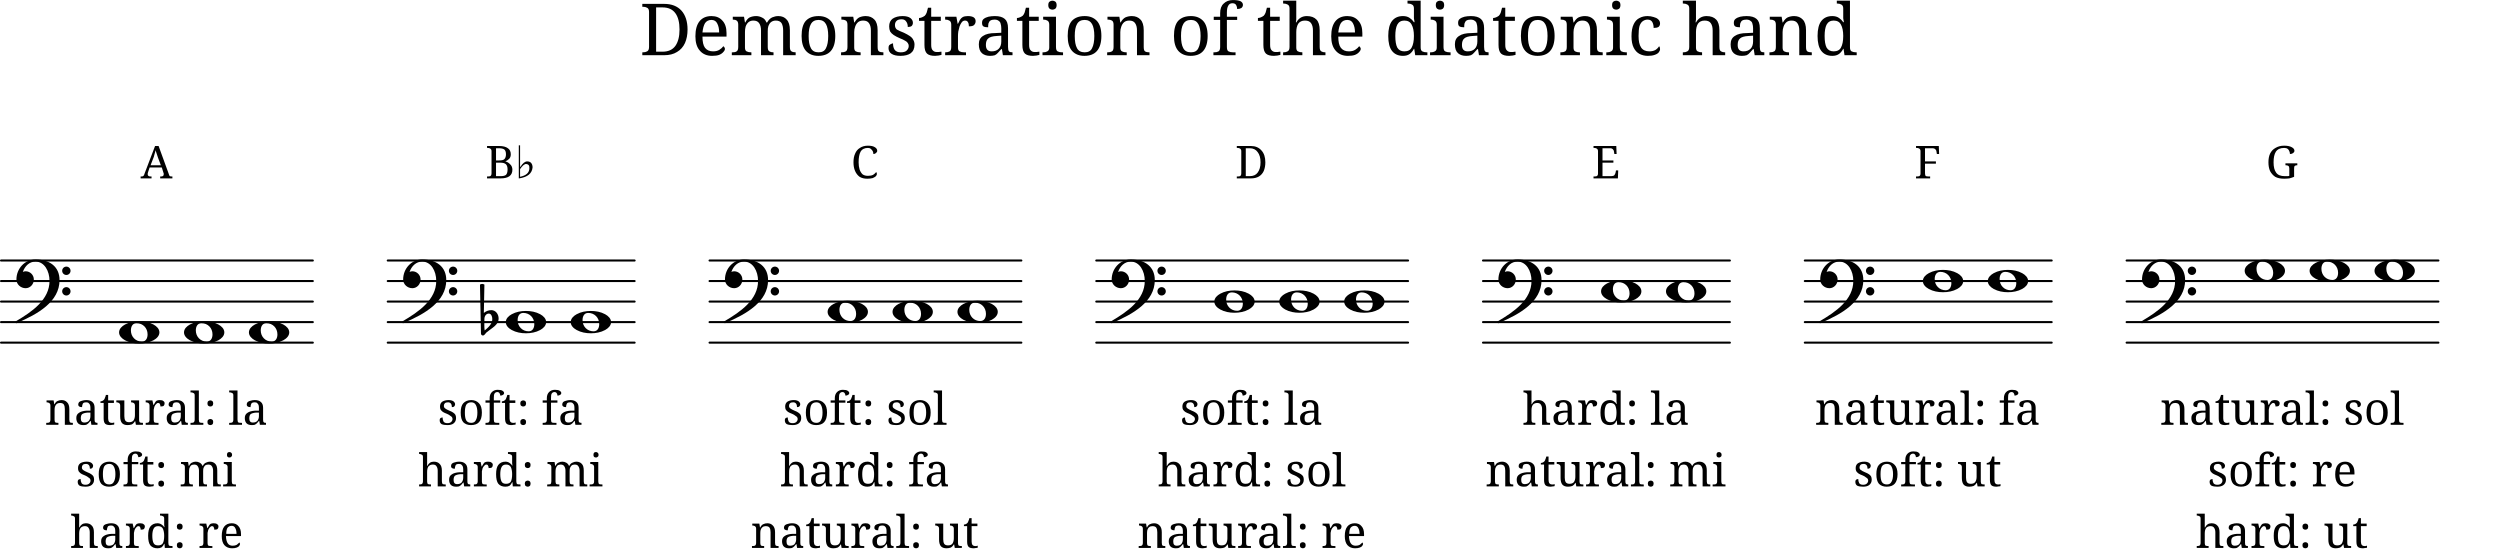
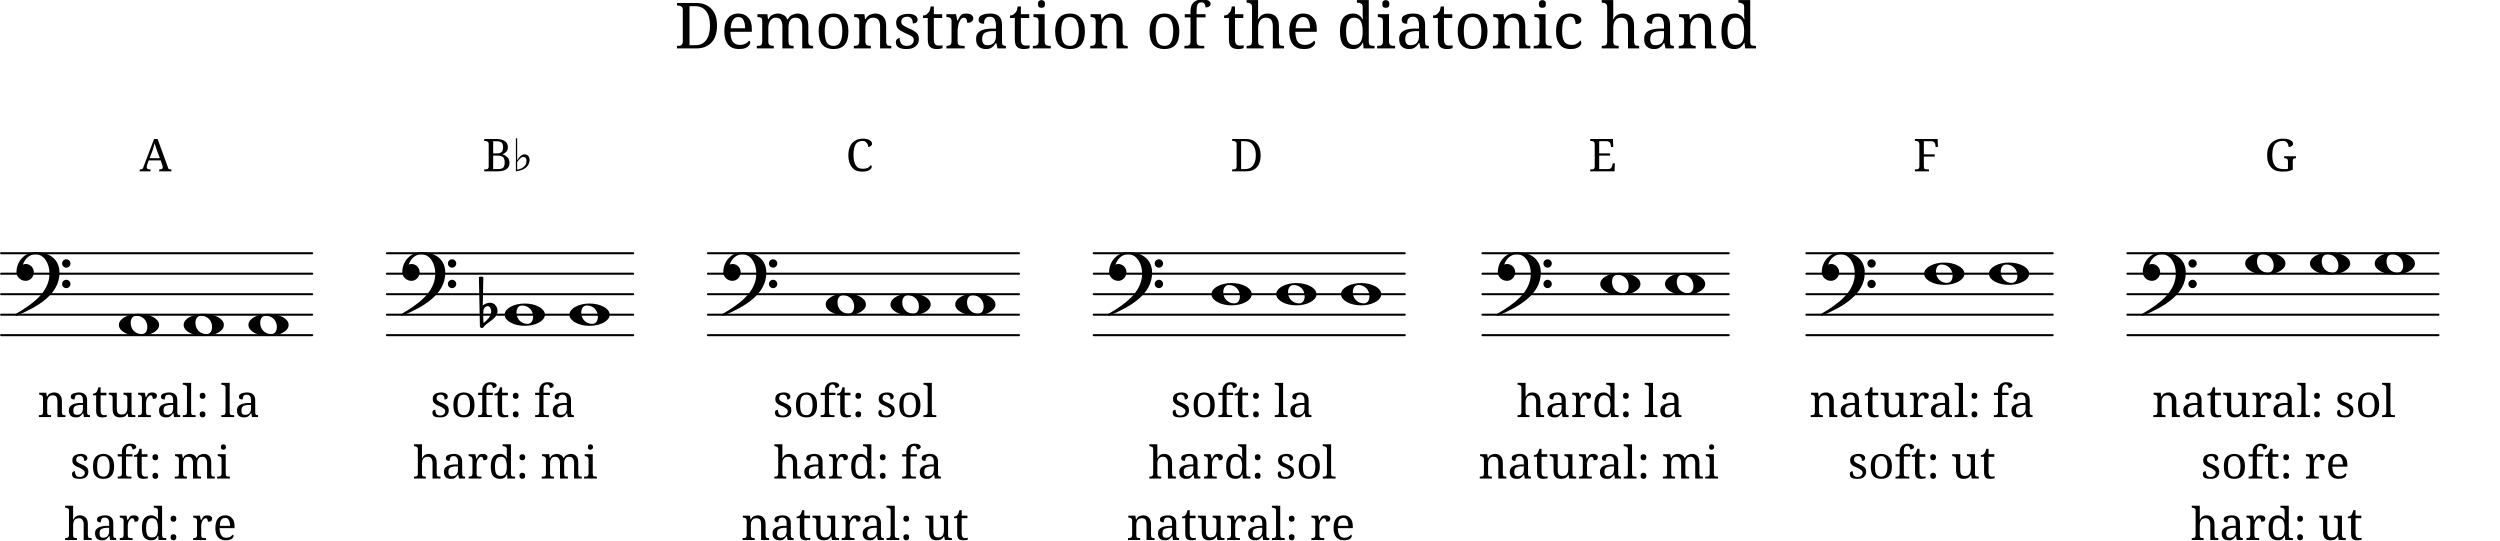
- <svg xmlns="http://www.w3.org/2000/svg" xmlns:xlink="http://www.w3.org/1999/xlink" version="1.2" width="213.98mm" height="46.94mm" viewBox="0 -2.689 121.766 26.711">
+ <svg xmlns="http://www.w3.org/2000/svg" xmlns:xlink="http://www.w3.org/1999/xlink" version="1.2" width="214.48mm" height="46.38mm" viewBox="0 -2.364 122.052 26.395">
  <style type="text/css">

tspan { white-space: pre; }

</style>
-   <g transform="translate(31.1442, -0)">
-     <text font-family="serif" font-size="3.493" text-anchor="start" fill="currentColor">
+   <g transform="translate(32.926, -0)">
+     <text font-family="serif" font-size="3.111" text-anchor="start" fill="currentColor">
      <tspan>Demonstration of the diatonic hand</tspan>
    </text>
  </g>
-   <g transform="translate(6.8498, 6)">
+   <g transform="translate(6.8156, 6)">
    <text font-family="serif" font-size="2.2" text-anchor="start" fill="currentColor">
      <tspan>A</tspan>
    </text>
  </g>
  <g transform="translate(0, 14)">
    <line stroke-linejoin="round" stroke-linecap="round" stroke-width="0.1" stroke="currentColor" x1="0.05" y1="0" x2="15.236" y2="0" />
  </g>
  <g transform="translate(0, 13)">
    <line stroke-linejoin="round" stroke-linecap="round" stroke-width="0.1" stroke="currentColor" x1="0.05" y1="0" x2="15.236" y2="0" />
  </g>
  <g transform="translate(0, 12)">
    <line stroke-linejoin="round" stroke-linecap="round" stroke-width="0.1" stroke="currentColor" x1="0.05" y1="0" x2="15.236" y2="0" />
  </g>
  <g transform="translate(0, 11)">
    <line stroke-linejoin="round" stroke-linecap="round" stroke-width="0.1" stroke="currentColor" x1="0.05" y1="0" x2="15.236" y2="0" />
  </g>
  <g transform="translate(0, 10)">
    <line stroke-linejoin="round" stroke-linecap="round" stroke-width="0.1" stroke="currentColor" x1="0.05" y1="0" x2="15.236" y2="0" />
  </g>
  <a style="color:inherit;" xlink:href="textedit:///home/johannes/common-lisp/setzkasten/lilypond-export/b1-c5-m1-e.ly:41:16:17">
    <g transform="translate(12.124, 13.5)">
      <path transform="scale(0.004, -0.004)" d="M213 112c-50 0 -69 -43 -69 -88c0 -77 57 -136 134 -136c50 0 69 43 69 88c0 77 -57 136 -134 136zM491 0c0 -43 -34 -75 -72 -96c-53 -29 -114 -40 -174 -40s-120 11 -173 40c-38 21 -72 53 -72 96s34 75 72 96c53 29 113 40 173 40s121 -11 174 -40 c38 -21 72 -53 72 -96z" fill="currentColor" />
    </g>
  </a>
  <a style="color:inherit;" xlink:href="textedit:///home/johannes/common-lisp/setzkasten/lilypond-export/b1-c5-m1-e.ly:40:16:17">
    <g transform="translate(8.962, 13.5)">
      <path transform="scale(0.004, -0.004)" d="M213 112c-50 0 -69 -43 -69 -88c0 -77 57 -136 134 -136c50 0 69 43 69 88c0 77 -57 136 -134 136zM491 0c0 -43 -34 -75 -72 -96c-53 -29 -114 -40 -174 -40s-120 11 -173 40c-38 21 -72 53 -72 96s34 75 72 96c53 29 113 40 173 40s121 -11 174 -40 c38 -21 72 -53 72 -96z" fill="currentColor" />
    </g>
  </a>
  <g transform="translate(0.8, 11)">
    <path transform="scale(0.004, -0.004)" d="M557 -125c0 28 23 51 51 51s51 -23 51 -51s-23 -51 -51 -51s-51 23 -51 51zM557 125c0 28 23 51 51 51s51 -23 51 -51s-23 -51 -51 -51s-51 23 -51 51zM232 263c172 0 293 -88 293 -251c0 -263 -263 -414 -516 -521c-3 -3 -6 -4 -9 -4c-7 0 -13 6 -13 13c0 3 1 6 4 9 c202 118 412 265 412 493c0 120 -63 235 -171 235c-74 0 -129 -54 -154 -126c11 5 22 8 34 8c55 0 100 -45 100 -100c0 -58 -44 -106 -100 -106c-60 0 -112 47 -112 106c0 133 102 244 232 244z" fill="currentColor" />
  </g>
  <a style="color:inherit;" xlink:href="textedit:///home/johannes/common-lisp/setzkasten/lilypond-export/b1-c5-m1-e.ly:39:29:30">
    <g transform="translate(5.8, 13.5)">
      <path transform="scale(0.004, -0.004)" d="M213 112c-50 0 -69 -43 -69 -88c0 -77 57 -136 134 -136c50 0 69 43 69 88c0 77 -57 136 -134 136zM491 0c0 -43 -34 -75 -72 -96c-53 -29 -114 -40 -174 -40s-120 11 -173 40c-38 21 -72 53 -72 96s34 75 72 96c53 29 113 40 173 40s121 -11 174 -40 c38 -21 72 -53 72 -96z" fill="currentColor" />
    </g>
  </a>
-   <g transform="translate(2.1892, 18)">
+   <g transform="translate(1.8307, 18)">
    <text font-family="serif" font-size="2.2" text-anchor="start" fill="currentColor">
      <tspan>natural: la</tspan>
    </text>
  </g>
-   <g transform="translate(3.6915, 21)">
+   <g transform="translate(3.4184, 21)">
    <text font-family="serif" font-size="2.2" text-anchor="start" fill="currentColor">
      <tspan>soft: mi</tspan>
    </text>
  </g>
-   <g transform="translate(3.4184, 24)">
+   <g transform="translate(3.1282, 24)">
    <text font-family="serif" font-size="2.2" text-anchor="start" fill="currentColor">
      <tspan>hard: re</tspan>
    </text>
  </g>
-   <g transform="translate(23.6438, 6)">
+   <g transform="translate(23.5585, 6)">
    <text font-family="serif" font-size="2.2" text-anchor="start" fill="currentColor">
      <tspan>B♭</tspan>
    </text>
  </g>
  <g transform="translate(18.836, 14)">
    <line stroke-linejoin="round" stroke-linecap="round" stroke-width="0.1" stroke="currentColor" x1="0.05" y1="0" x2="12.074" y2="0" />
  </g>
  <g transform="translate(18.836, 13)">
    <line stroke-linejoin="round" stroke-linecap="round" stroke-width="0.1" stroke="currentColor" x1="0.05" y1="0" x2="12.074" y2="0" />
  </g>
  <g transform="translate(18.836, 12)">
    <line stroke-linejoin="round" stroke-linecap="round" stroke-width="0.1" stroke="currentColor" x1="0.05" y1="0" x2="12.074" y2="0" />
  </g>
  <g transform="translate(18.836, 11)">
    <line stroke-linejoin="round" stroke-linecap="round" stroke-width="0.1" stroke="currentColor" x1="0.05" y1="0" x2="12.074" y2="0" />
  </g>
  <g transform="translate(18.836, 10)">
    <line stroke-linejoin="round" stroke-linecap="round" stroke-width="0.1" stroke="currentColor" x1="0.05" y1="0" x2="12.074" y2="0" />
  </g>
  <a style="color:inherit;" xlink:href="textedit:///home/johannes/common-lisp/setzkasten/lilypond-export/b1-c5-m1-e.ly:82:16:17">
    <g transform="translate(27.798, 13)">
      <path transform="scale(0.004, -0.004)" d="M213 112c-50 0 -69 -43 -69 -88c0 -77 57 -136 134 -136c50 0 69 43 69 88c0 77 -57 136 -134 136zM491 0c0 -43 -34 -75 -72 -96c-53 -29 -114 -40 -174 -40s-120 11 -173 40c-38 21 -72 53 -72 96s34 75 72 96c53 29 113 40 173 40s121 -11 174 -40 c38 -21 72 -53 72 -96z" fill="currentColor" />
    </g>
  </a>
  <g transform="translate(23.486, 13)">
    <path transform="scale(0.004, -0.004)" d="M27 41l-1 -66v-11c0 -22 1 -44 4 -66c45 38 93 80 93 139c0 33 -14 67 -43 67c-31 0 -52 -30 -53 -63zM-15 -138l-12 595c8 5 18 8 27 8s19 -3 27 -8l-7 -345c25 21 58 34 91 34c52 0 89 -48 89 -102c0 -80 -86 -117 -147 -169c-15 -13 -24 -38 -45 -38 c-13 0 -23 11 -23 25z" fill="currentColor" />
  </g>
  <g transform="translate(19.636, 11)">
    <path transform="scale(0.004, -0.004)" d="M557 -125c0 28 23 51 51 51s51 -23 51 -51s-23 -51 -51 -51s-51 23 -51 51zM557 125c0 28 23 51 51 51s51 -23 51 -51s-23 -51 -51 -51s-51 23 -51 51zM232 263c172 0 293 -88 293 -251c0 -263 -263 -414 -516 -521c-3 -3 -6 -4 -9 -4c-7 0 -13 6 -13 13c0 3 1 6 4 9 c202 118 412 265 412 493c0 120 -63 235 -171 235c-74 0 -129 -54 -154 -126c11 5 22 8 34 8c55 0 100 -45 100 -100c0 -58 -44 -106 -100 -106c-60 0 -112 47 -112 106c0 133 102 244 232 244z" fill="currentColor" />
  </g>
  <a style="color:inherit;" xlink:href="textedit:///home/johannes/common-lisp/setzkasten/lilypond-export/b1-c5-m1-e.ly:81:29:30">
    <g transform="translate(24.636, 13)">
      <path transform="scale(0.004, -0.004)" d="M213 112c-50 0 -69 -43 -69 -88c0 -77 57 -136 134 -136c50 0 69 43 69 88c0 77 -57 136 -134 136zM491 0c0 -43 -34 -75 -72 -96c-53 -29 -114 -40 -174 -40s-120 11 -173 40c-38 21 -72 53 -72 96s34 75 72 96c53 29 113 40 173 40s121 -11 174 -40 c38 -21 72 -53 72 -96z" fill="currentColor" />
    </g>
  </a>
-   <g transform="translate(21.3221, 18)">
+   <g transform="translate(21.0148, 18)">
    <text font-family="serif" font-size="2.2" text-anchor="start" fill="currentColor">
      <tspan>soft: fa</tspan>
    </text>
  </g>
-   <g transform="translate(20.3661, 21)">
+   <g transform="translate(20.1612, 21)">
    <text font-family="serif" font-size="2.2" text-anchor="start" fill="currentColor">
      <tspan>hard: mi</tspan>
    </text>
  </g>
-   <g transform="translate(41.4451, 6)">
+   <g transform="translate(41.2915, 6)">
    <text font-family="serif" font-size="2.2" text-anchor="start" fill="currentColor">
      <tspan>C</tspan>
    </text>
  </g>
  <g transform="translate(34.51, 14)">
    <line stroke-linejoin="round" stroke-linecap="round" stroke-width="0.1" stroke="currentColor" x1="0.05" y1="0" x2="15.236" y2="0" />
  </g>
  <g transform="translate(34.51, 13)">
    <line stroke-linejoin="round" stroke-linecap="round" stroke-width="0.1" stroke="currentColor" x1="0.05" y1="0" x2="15.236" y2="0" />
  </g>
  <g transform="translate(34.51, 12)">
    <line stroke-linejoin="round" stroke-linecap="round" stroke-width="0.1" stroke="currentColor" x1="0.05" y1="0" x2="15.236" y2="0" />
  </g>
  <g transform="translate(34.51, 11)">
    <line stroke-linejoin="round" stroke-linecap="round" stroke-width="0.1" stroke="currentColor" x1="0.05" y1="0" x2="15.236" y2="0" />
  </g>
  <g transform="translate(34.51, 10)">
    <line stroke-linejoin="round" stroke-linecap="round" stroke-width="0.1" stroke="currentColor" x1="0.05" y1="0" x2="15.236" y2="0" />
  </g>
  <a style="color:inherit;" xlink:href="textedit:///home/johannes/common-lisp/setzkasten/lilypond-export/b1-c5-m1-e.ly:121:16:17">
    <g transform="translate(46.634, 12.5)">
      <path transform="scale(0.004, -0.004)" d="M213 112c-50 0 -69 -43 -69 -88c0 -77 57 -136 134 -136c50 0 69 43 69 88c0 77 -57 136 -134 136zM491 0c0 -43 -34 -75 -72 -96c-53 -29 -114 -40 -174 -40s-120 11 -173 40c-38 21 -72 53 -72 96s34 75 72 96c53 29 113 40 173 40s121 -11 174 -40 c38 -21 72 -53 72 -96z" fill="currentColor" />
    </g>
  </a>
  <a style="color:inherit;" xlink:href="textedit:///home/johannes/common-lisp/setzkasten/lilypond-export/b1-c5-m1-e.ly:120:16:17">
    <g transform="translate(43.472, 12.5)">
      <path transform="scale(0.004, -0.004)" d="M213 112c-50 0 -69 -43 -69 -88c0 -77 57 -136 134 -136c50 0 69 43 69 88c0 77 -57 136 -134 136zM491 0c0 -43 -34 -75 -72 -96c-53 -29 -114 -40 -174 -40s-120 11 -173 40c-38 21 -72 53 -72 96s34 75 72 96c53 29 113 40 173 40s121 -11 174 -40 c38 -21 72 -53 72 -96z" fill="currentColor" />
    </g>
  </a>
  <g transform="translate(35.31, 11)">
    <path transform="scale(0.004, -0.004)" d="M557 -125c0 28 23 51 51 51s51 -23 51 -51s-23 -51 -51 -51s-51 23 -51 51zM557 125c0 28 23 51 51 51s51 -23 51 -51s-23 -51 -51 -51s-51 23 -51 51zM232 263c172 0 293 -88 293 -251c0 -263 -263 -414 -516 -521c-3 -3 -6 -4 -9 -4c-7 0 -13 6 -13 13c0 3 1 6 4 9 c202 118 412 265 412 493c0 120 -63 235 -171 235c-74 0 -129 -54 -154 -126c11 5 22 8 34 8c55 0 100 -45 100 -100c0 -58 -44 -106 -100 -106c-60 0 -112 47 -112 106c0 133 102 244 232 244z" fill="currentColor" />
  </g>
  <a style="color:inherit;" xlink:href="textedit:///home/johannes/common-lisp/setzkasten/lilypond-export/b1-c5-m1-e.ly:119:29:30">
    <g transform="translate(40.31, 12.5)">
      <path transform="scale(0.004, -0.004)" d="M213 112c-50 0 -69 -43 -69 -88c0 -77 57 -136 134 -136c50 0 69 43 69 88c0 77 -57 136 -134 136zM491 0c0 -43 -34 -75 -72 -96c-53 -29 -114 -40 -174 -40s-120 11 -173 40c-38 21 -72 53 -72 96s34 75 72 96c53 29 113 40 173 40s121 -11 174 -40 c38 -21 72 -53 72 -96z" fill="currentColor" />
    </g>
  </a>
-   <g transform="translate(38.1332, 18)">
+   <g transform="translate(37.7406, 18)">
    <text font-family="serif" font-size="2.2" text-anchor="start" fill="currentColor">
      <tspan>soft: sol</tspan>
    </text>
  </g>
-   <g transform="translate(37.9967, 21)">
+   <g transform="translate(37.7577, 21)">
    <text font-family="serif" font-size="2.2" text-anchor="start" fill="currentColor">
      <tspan>hard: fa</tspan>
    </text>
  </g>
-   <g transform="translate(36.5627, 24)">
+   <g transform="translate(36.1871, 24)">
    <text font-family="serif" font-size="2.2" text-anchor="start" fill="currentColor">
      <tspan>natural: ut</tspan>
    </text>
  </g>
-   <g transform="translate(60.1617, 6)">
+   <g transform="translate(60.0763, 6)">
    <text font-family="serif" font-size="2.2" text-anchor="start" fill="currentColor">
      <tspan>D</tspan>
    </text>
  </g>
  <g transform="translate(53.346, 14)">
    <line stroke-linejoin="round" stroke-linecap="round" stroke-width="0.1" stroke="currentColor" x1="0.05" y1="0" x2="15.236" y2="0" />
  </g>
  <g transform="translate(53.346, 13)">
    <line stroke-linejoin="round" stroke-linecap="round" stroke-width="0.1" stroke="currentColor" x1="0.05" y1="0" x2="15.236" y2="0" />
  </g>
  <g transform="translate(53.346, 12)">
    <line stroke-linejoin="round" stroke-linecap="round" stroke-width="0.1" stroke="currentColor" x1="0.05" y1="0" x2="15.236" y2="0" />
  </g>
  <g transform="translate(53.346, 11)">
    <line stroke-linejoin="round" stroke-linecap="round" stroke-width="0.1" stroke="currentColor" x1="0.05" y1="0" x2="15.236" y2="0" />
  </g>
  <g transform="translate(53.346, 10)">
    <line stroke-linejoin="round" stroke-linecap="round" stroke-width="0.1" stroke="currentColor" x1="0.05" y1="0" x2="15.236" y2="0" />
  </g>
  <a style="color:inherit;" xlink:href="textedit:///home/johannes/common-lisp/setzkasten/lilypond-export/b1-c5-m1-e.ly:163:16:17">
    <g transform="translate(65.47, 12)">
      <path transform="scale(0.004, -0.004)" d="M213 112c-50 0 -69 -43 -69 -88c0 -77 57 -136 134 -136c50 0 69 43 69 88c0 77 -57 136 -134 136zM491 0c0 -43 -34 -75 -72 -96c-53 -29 -114 -40 -174 -40s-120 11 -173 40c-38 21 -72 53 -72 96s34 75 72 96c53 29 113 40 173 40s121 -11 174 -40 c38 -21 72 -53 72 -96z" fill="currentColor" />
    </g>
  </a>
  <a style="color:inherit;" xlink:href="textedit:///home/johannes/common-lisp/setzkasten/lilypond-export/b1-c5-m1-e.ly:162:16:17">
    <g transform="translate(62.308, 12)">
      <path transform="scale(0.004, -0.004)" d="M213 112c-50 0 -69 -43 -69 -88c0 -77 57 -136 134 -136c50 0 69 43 69 88c0 77 -57 136 -134 136zM491 0c0 -43 -34 -75 -72 -96c-53 -29 -114 -40 -174 -40s-120 11 -173 40c-38 21 -72 53 -72 96s34 75 72 96c53 29 113 40 173 40s121 -11 174 -40 c38 -21 72 -53 72 -96z" fill="currentColor" />
    </g>
  </a>
  <g transform="translate(54.146, 11)">
    <path transform="scale(0.004, -0.004)" d="M557 -125c0 28 23 51 51 51s51 -23 51 -51s-23 -51 -51 -51s-51 23 -51 51zM557 125c0 28 23 51 51 51s51 -23 51 -51s-23 -51 -51 -51s-51 23 -51 51zM232 263c172 0 293 -88 293 -251c0 -263 -263 -414 -516 -521c-3 -3 -6 -4 -9 -4c-7 0 -13 6 -13 13c0 3 1 6 4 9 c202 118 412 265 412 493c0 120 -63 235 -171 235c-74 0 -129 -54 -154 -126c11 5 22 8 34 8c55 0 100 -45 100 -100c0 -58 -44 -106 -100 -106c-60 0 -112 47 -112 106c0 133 102 244 232 244z" fill="currentColor" />
  </g>
  <a style="color:inherit;" xlink:href="textedit:///home/johannes/common-lisp/setzkasten/lilypond-export/b1-c5-m1-e.ly:161:29:30">
    <g transform="translate(59.146, 12)">
      <path transform="scale(0.004, -0.004)" d="M213 112c-50 0 -69 -43 -69 -88c0 -77 57 -136 134 -136c50 0 69 43 69 88c0 77 -57 136 -134 136zM491 0c0 -43 -34 -75 -72 -96c-53 -29 -114 -40 -174 -40s-120 11 -173 40c-38 21 -72 53 -72 96s34 75 72 96c53 29 113 40 173 40s121 -11 174 -40 c38 -21 72 -53 72 -96z" fill="currentColor" />
    </g>
  </a>
-   <g transform="translate(57.4814, 18)">
+   <g transform="translate(57.157, 18)">
    <text font-family="serif" font-size="2.2" text-anchor="start" fill="currentColor">
      <tspan>soft: la</tspan>
    </text>
  </g>
-   <g transform="translate(56.3888, 21)">
+   <g transform="translate(56.0645, 21)">
    <text font-family="serif" font-size="2.2" text-anchor="start" fill="currentColor">
      <tspan>hard: sol</tspan>
    </text>
  </g>
-   <g transform="translate(55.3987, 24)">
+   <g transform="translate(55.006, 24)">
    <text font-family="serif" font-size="2.2" text-anchor="start" fill="currentColor">
      <tspan>natural: re</tspan>
    </text>
  </g>
-   <g transform="translate(77.5362, 6)">
+   <g transform="translate(77.5596, 6)">
    <text font-family="serif" font-size="2.2" text-anchor="start" fill="currentColor">
      <tspan>E</tspan>
    </text>
  </g>
-   <g transform="translate(72.182, 14)">
-     <line stroke-linejoin="round" stroke-linecap="round" stroke-width="0.1" stroke="currentColor" x1="0.05" y1="0" x2="12.074" y2="0" />
-   </g>
-   <g transform="translate(72.182, 13)">
-     <line stroke-linejoin="round" stroke-linecap="round" stroke-width="0.1" stroke="currentColor" x1="0.05" y1="0" x2="12.074" y2="0" />
-   </g>
-   <g transform="translate(72.182, 12)">
-     <line stroke-linejoin="round" stroke-linecap="round" stroke-width="0.1" stroke="currentColor" x1="0.05" y1="0" x2="12.074" y2="0" />
-   </g>
-   <g transform="translate(72.182, 11)">
-     <line stroke-linejoin="round" stroke-linecap="round" stroke-width="0.1" stroke="currentColor" x1="0.05" y1="0" x2="12.074" y2="0" />
-   </g>
-   <g transform="translate(72.182, 10)">
+   <g transform="translate(72.325, 14)">
+     <line stroke-linejoin="round" stroke-linecap="round" stroke-width="0.1" stroke="currentColor" x1="0.05" y1="0" x2="12.074" y2="0" />
+   </g>
+   <g transform="translate(72.325, 13)">
+     <line stroke-linejoin="round" stroke-linecap="round" stroke-width="0.1" stroke="currentColor" x1="0.05" y1="0" x2="12.074" y2="0" />
+   </g>
+   <g transform="translate(72.325, 12)">
+     <line stroke-linejoin="round" stroke-linecap="round" stroke-width="0.1" stroke="currentColor" x1="0.05" y1="0" x2="12.074" y2="0" />
+   </g>
+   <g transform="translate(72.325, 11)">
+     <line stroke-linejoin="round" stroke-linecap="round" stroke-width="0.1" stroke="currentColor" x1="0.05" y1="0" x2="12.074" y2="0" />
+   </g>
+   <g transform="translate(72.325, 10)">
    <line stroke-linejoin="round" stroke-linecap="round" stroke-width="0.1" stroke="currentColor" x1="0.05" y1="0" x2="12.074" y2="0" />
  </g>
  <a style="color:inherit;" xlink:href="textedit:///home/johannes/common-lisp/setzkasten/lilypond-export/b1-c5-m1-e.ly:204:16:17">
-     <g transform="translate(81.144, 11.5)">
-       <path transform="scale(0.004, -0.004)" d="M213 112c-50 0 -69 -43 -69 -88c0 -77 57 -136 134 -136c50 0 69 43 69 88c0 77 -57 136 -134 136zM491 0c0 -43 -34 -75 -72 -96c-53 -29 -114 -40 -174 -40s-120 11 -173 40c-38 21 -72 53 -72 96s34 75 72 96c53 29 113 40 173 40s121 -11 174 -40 c38 -21 72 -53 72 -96z" fill="currentColor" />
-     </g>
-   </a>
-   <g transform="translate(72.982, 11)">
+     <g transform="translate(81.287, 11.5)">
+       <path transform="scale(0.004, -0.004)" d="M213 112c-50 0 -69 -43 -69 -88c0 -77 57 -136 134 -136c50 0 69 43 69 88c0 77 -57 136 -134 136zM491 0c0 -43 -34 -75 -72 -96c-53 -29 -114 -40 -174 -40s-120 11 -173 40c-38 21 -72 53 -72 96s34 75 72 96c53 29 113 40 173 40s121 -11 174 -40 c38 -21 72 -53 72 -96z" fill="currentColor" />
+     </g>
+   </a>
+   <g transform="translate(73.125, 11)">
    <path transform="scale(0.004, -0.004)" d="M557 -125c0 28 23 51 51 51s51 -23 51 -51s-23 -51 -51 -51s-51 23 -51 51zM557 125c0 28 23 51 51 51s51 -23 51 -51s-23 -51 -51 -51s-51 23 -51 51zM232 263c172 0 293 -88 293 -251c0 -263 -263 -414 -516 -521c-3 -3 -6 -4 -9 -4c-7 0 -13 6 -13 13c0 3 1 6 4 9 c202 118 412 265 412 493c0 120 -63 235 -171 235c-74 0 -129 -54 -154 -126c11 5 22 8 34 8c55 0 100 -45 100 -100c0 -58 -44 -106 -100 -106c-60 0 -112 47 -112 106c0 133 102 244 232 244z" fill="currentColor" />
  </g>
  <a style="color:inherit;" xlink:href="textedit:///home/johannes/common-lisp/setzkasten/lilypond-export/b1-c5-m1-e.ly:203:29:30">
-     <g transform="translate(77.982, 11.5)">
-       <path transform="scale(0.004, -0.004)" d="M213 112c-50 0 -69 -43 -69 -88c0 -77 57 -136 134 -136c50 0 69 43 69 88c0 77 -57 136 -134 136zM491 0c0 -43 -34 -75 -72 -96c-53 -29 -114 -40 -174 -40s-120 11 -173 40c-38 21 -72 53 -72 96s34 75 72 96c53 29 113 40 173 40s121 -11 174 -40 c38 -21 72 -53 72 -96z" fill="currentColor" />
-     </g>
-   </a>
-   <g transform="translate(74.156, 18)">
+     <g transform="translate(78.125, 11.5)">
+       <path transform="scale(0.004, -0.004)" d="M213 112c-50 0 -69 -43 -69 -88c0 -77 57 -136 134 -136c50 0 69 43 69 88c0 77 -57 136 -134 136zM491 0c0 -43 -34 -75 -72 -96c-53 -29 -114 -40 -174 -40s-120 11 -173 40c-38 21 -72 53 -72 96s34 75 72 96c53 29 113 40 173 40s121 -11 174 -40 c38 -21 72 -53 72 -96z" fill="currentColor" />
+     </g>
+   </a>
+   <g transform="translate(74.0428, 18)">
    <text font-family="serif" font-size="2.2" text-anchor="start" fill="currentColor">
      <tspan>hard: la</tspan>
    </text>
  </g>
-   <g transform="translate(72.3464, 21)">
+   <g transform="translate(72.182, 21)">
    <text font-family="serif" font-size="2.2" text-anchor="start" fill="currentColor">
      <tspan>natural: mi</tspan>
    </text>
  </g>
-   <g transform="translate(93.2443, 6)">
+   <g transform="translate(93.4107, 6)">
    <text font-family="serif" font-size="2.2" text-anchor="start" fill="currentColor">
      <tspan>F</tspan>
    </text>
  </g>
-   <g transform="translate(87.856, 14)">
-     <line stroke-linejoin="round" stroke-linecap="round" stroke-width="0.1" stroke="currentColor" x1="0.05" y1="0" x2="12.074" y2="0" />
-   </g>
-   <g transform="translate(87.856, 13)">
-     <line stroke-linejoin="round" stroke-linecap="round" stroke-width="0.1" stroke="currentColor" x1="0.05" y1="0" x2="12.074" y2="0" />
-   </g>
-   <g transform="translate(87.856, 12)">
-     <line stroke-linejoin="round" stroke-linecap="round" stroke-width="0.1" stroke="currentColor" x1="0.05" y1="0" x2="12.074" y2="0" />
-   </g>
-   <g transform="translate(87.856, 11)">
-     <line stroke-linejoin="round" stroke-linecap="round" stroke-width="0.1" stroke="currentColor" x1="0.05" y1="0" x2="12.074" y2="0" />
-   </g>
-   <g transform="translate(87.856, 10)">
+   <g transform="translate(88.1419, 14)">
+     <line stroke-linejoin="round" stroke-linecap="round" stroke-width="0.1" stroke="currentColor" x1="0.05" y1="0" x2="12.074" y2="0" />
+   </g>
+   <g transform="translate(88.1419, 13)">
+     <line stroke-linejoin="round" stroke-linecap="round" stroke-width="0.1" stroke="currentColor" x1="0.05" y1="0" x2="12.074" y2="0" />
+   </g>
+   <g transform="translate(88.1419, 12)">
+     <line stroke-linejoin="round" stroke-linecap="round" stroke-width="0.1" stroke="currentColor" x1="0.05" y1="0" x2="12.074" y2="0" />
+   </g>
+   <g transform="translate(88.1419, 11)">
+     <line stroke-linejoin="round" stroke-linecap="round" stroke-width="0.1" stroke="currentColor" x1="0.05" y1="0" x2="12.074" y2="0" />
+   </g>
+   <g transform="translate(88.1419, 10)">
    <line stroke-linejoin="round" stroke-linecap="round" stroke-width="0.1" stroke="currentColor" x1="0.05" y1="0" x2="12.074" y2="0" />
  </g>
  <a style="color:inherit;" xlink:href="textedit:///home/johannes/common-lisp/setzkasten/lilypond-export/b1-c5-m1-e.ly:242:16:17">
-     <g transform="translate(96.818, 11)">
-       <path transform="scale(0.004, -0.004)" d="M213 112c-50 0 -69 -43 -69 -88c0 -77 57 -136 134 -136c50 0 69 43 69 88c0 77 -57 136 -134 136zM491 0c0 -43 -34 -75 -72 -96c-53 -29 -114 -40 -174 -40s-120 11 -173 40c-38 21 -72 53 -72 96s34 75 72 96c53 29 113 40 173 40s121 -11 174 -40 c38 -21 72 -53 72 -96z" fill="currentColor" />
-     </g>
-   </a>
-   <g transform="translate(88.656, 11)">
+     <g transform="translate(97.1039, 11)">
+       <path transform="scale(0.004, -0.004)" d="M213 112c-50 0 -69 -43 -69 -88c0 -77 57 -136 134 -136c50 0 69 43 69 88c0 77 -57 136 -134 136zM491 0c0 -43 -34 -75 -72 -96c-53 -29 -114 -40 -174 -40s-120 11 -173 40c-38 21 -72 53 -72 96s34 75 72 96c53 29 113 40 173 40s121 -11 174 -40 c38 -21 72 -53 72 -96z" fill="currentColor" />
+     </g>
+   </a>
+   <g transform="translate(88.9419, 11)">
    <path transform="scale(0.004, -0.004)" d="M557 -125c0 28 23 51 51 51s51 -23 51 -51s-23 -51 -51 -51s-51 23 -51 51zM557 125c0 28 23 51 51 51s51 -23 51 -51s-23 -51 -51 -51s-51 23 -51 51zM232 263c172 0 293 -88 293 -251c0 -263 -263 -414 -516 -521c-3 -3 -6 -4 -9 -4c-7 0 -13 6 -13 13c0 3 1 6 4 9 c202 118 412 265 412 493c0 120 -63 235 -171 235c-74 0 -129 -54 -154 -126c11 5 22 8 34 8c55 0 100 -45 100 -100c0 -58 -44 -106 -100 -106c-60 0 -112 47 -112 106c0 133 102 244 232 244z" fill="currentColor" />
  </g>
  <a style="color:inherit;" xlink:href="textedit:///home/johannes/common-lisp/setzkasten/lilypond-export/b1-c5-m1-e.ly:241:29:30">
-     <g transform="translate(93.656, 11)">
-       <path transform="scale(0.004, -0.004)" d="M213 112c-50 0 -69 -43 -69 -88c0 -77 57 -136 134 -136c50 0 69 43 69 88c0 77 -57 136 -134 136zM491 0c0 -43 -34 -75 -72 -96c-53 -29 -114 -40 -174 -40s-120 11 -173 40c-38 21 -72 53 -72 96s34 75 72 96c53 29 113 40 173 40s121 -11 174 -40 c38 -21 72 -53 72 -96z" fill="currentColor" />
-     </g>
-   </a>
-   <g transform="translate(88.396, 18)">
+     <g transform="translate(93.9419, 11)">
+       <path transform="scale(0.004, -0.004)" d="M213 112c-50 0 -69 -43 -69 -88c0 -77 57 -136 134 -136c50 0 69 43 69 88c0 77 -57 136 -134 136zM491 0c0 -43 -34 -75 -72 -96c-53 -29 -114 -40 -174 -40s-120 11 -173 40c-38 21 -72 53 -72 96s34 75 72 96c53 29 113 40 173 40s121 -11 174 -40 c38 -21 72 -53 72 -96z" fill="currentColor" />
+     </g>
+   </a>
+   <g transform="translate(88.3404, 18)">
    <text font-family="serif" font-size="2.2" text-anchor="start" fill="currentColor">
      <tspan>natural: fa</tspan>
    </text>
  </g>
-   <g transform="translate(90.2738, 21)">
+   <g transform="translate(90.2183, 21)">
    <text font-family="serif" font-size="2.2" text-anchor="start" fill="currentColor">
      <tspan>soft: ut</tspan>
    </text>
  </g>
-   <g transform="translate(110.3627, 6)">
+   <g transform="translate(110.5633, 6)">
    <text font-family="serif" font-size="2.2" text-anchor="start" fill="currentColor">
      <tspan>G</tspan>
    </text>
  </g>
-   <g transform="translate(103.53, 14)">
-     <line stroke-linejoin="round" stroke-linecap="round" stroke-width="0.1" stroke="currentColor" x1="0.05" y1="0" x2="15.236" y2="0" />
-   </g>
-   <g transform="translate(103.53, 13)">
-     <line stroke-linejoin="round" stroke-linecap="round" stroke-width="0.1" stroke="currentColor" x1="0.05" y1="0" x2="15.236" y2="0" />
-   </g>
-   <g transform="translate(103.53, 12)">
-     <line stroke-linejoin="round" stroke-linecap="round" stroke-width="0.1" stroke="currentColor" x1="0.05" y1="0" x2="15.236" y2="0" />
-   </g>
-   <g transform="translate(103.53, 11)">
-     <line stroke-linejoin="round" stroke-linecap="round" stroke-width="0.1" stroke="currentColor" x1="0.05" y1="0" x2="15.236" y2="0" />
-   </g>
-   <g transform="translate(103.53, 10)">
+   <g transform="translate(103.8159, 14)">
+     <line stroke-linejoin="round" stroke-linecap="round" stroke-width="0.1" stroke="currentColor" x1="0.05" y1="0" x2="15.236" y2="0" />
+   </g>
+   <g transform="translate(103.8159, 13)">
+     <line stroke-linejoin="round" stroke-linecap="round" stroke-width="0.1" stroke="currentColor" x1="0.05" y1="0" x2="15.236" y2="0" />
+   </g>
+   <g transform="translate(103.8159, 12)">
+     <line stroke-linejoin="round" stroke-linecap="round" stroke-width="0.1" stroke="currentColor" x1="0.05" y1="0" x2="15.236" y2="0" />
+   </g>
+   <g transform="translate(103.8159, 11)">
+     <line stroke-linejoin="round" stroke-linecap="round" stroke-width="0.1" stroke="currentColor" x1="0.05" y1="0" x2="15.236" y2="0" />
+   </g>
+   <g transform="translate(103.8159, 10)">
    <line stroke-linejoin="round" stroke-linecap="round" stroke-width="0.1" stroke="currentColor" x1="0.05" y1="0" x2="15.236" y2="0" />
  </g>
  <a style="color:inherit;" xlink:href="textedit:///home/johannes/common-lisp/setzkasten/lilypond-export/b1-c5-m1-e.ly:281:16:17">
-     <g transform="translate(115.654, 10.5)">
+     <g transform="translate(115.9399, 10.5)">
      <path transform="scale(0.004, -0.004)" d="M213 112c-50 0 -69 -43 -69 -88c0 -77 57 -136 134 -136c50 0 69 43 69 88c0 77 -57 136 -134 136zM491 0c0 -43 -34 -75 -72 -96c-53 -29 -114 -40 -174 -40s-120 11 -173 40c-38 21 -72 53 -72 96s34 75 72 96c53 29 113 40 173 40s121 -11 174 -40 c38 -21 72 -53 72 -96z" fill="currentColor" />
    </g>
  </a>
  <a style="color:inherit;" xlink:href="textedit:///home/johannes/common-lisp/setzkasten/lilypond-export/b1-c5-m1-e.ly:280:16:17">
-     <g transform="translate(112.492, 10.5)">
-       <path transform="scale(0.004, -0.004)" d="M213 112c-50 0 -69 -43 -69 -88c0 -77 57 -136 134 -136c50 0 69 43 69 88c0 77 -57 136 -134 136zM491 0c0 -43 -34 -75 -72 -96c-53 -29 -114 -40 -174 -40s-120 11 -173 40c-38 21 -72 53 -72 96s34 75 72 96c53 29 113 40 173 40s121 -11 174 -40 c38 -21 72 -53 72 -96z" fill="currentColor" />
-     </g>
-   </a>
-   <g transform="translate(104.33, 11)">
+     <g transform="translate(112.7779, 10.5)">
+       <path transform="scale(0.004, -0.004)" d="M213 112c-50 0 -69 -43 -69 -88c0 -77 57 -136 134 -136c50 0 69 43 69 88c0 77 -57 136 -134 136zM491 0c0 -43 -34 -75 -72 -96c-53 -29 -114 -40 -174 -40s-120 11 -173 40c-38 21 -72 53 -72 96s34 75 72 96c53 29 113 40 173 40s121 -11 174 -40 c38 -21 72 -53 72 -96z" fill="currentColor" />
+     </g>
+   </a>
+   <g transform="translate(104.6159, 11)">
    <path transform="scale(0.004, -0.004)" d="M557 -125c0 28 23 51 51 51s51 -23 51 -51s-23 -51 -51 -51s-51 23 -51 51zM557 125c0 28 23 51 51 51s51 -23 51 -51s-23 -51 -51 -51s-51 23 -51 51zM232 263c172 0 293 -88 293 -251c0 -263 -263 -414 -516 -521c-3 -3 -6 -4 -9 -4c-7 0 -13 6 -13 13c0 3 1 6 4 9 c202 118 412 265 412 493c0 120 -63 235 -171 235c-74 0 -129 -54 -154 -126c11 5 22 8 34 8c55 0 100 -45 100 -100c0 -58 -44 -106 -100 -106c-60 0 -112 47 -112 106c0 133 102 244 232 244z" fill="currentColor" />
  </g>
  <a style="color:inherit;" xlink:href="textedit:///home/johannes/common-lisp/setzkasten/lilypond-export/b1-c5-m1-e.ly:279:29:30">
-     <g transform="translate(109.33, 10.5)">
-       <path transform="scale(0.004, -0.004)" d="M213 112c-50 0 -69 -43 -69 -88c0 -77 57 -136 134 -136c50 0 69 43 69 88c0 77 -57 136 -134 136zM491 0c0 -43 -34 -75 -72 -96c-53 -29 -114 -40 -174 -40s-120 11 -173 40c-38 21 -72 53 -72 96s34 75 72 96c53 29 113 40 173 40s121 -11 174 -40 c38 -21 72 -53 72 -96z" fill="currentColor" />
-     </g>
-   </a>
-   <g transform="translate(105.2071, 18)">
+     <g transform="translate(109.6159, 10.5)">
+       <path transform="scale(0.004, -0.004)" d="M213 112c-50 0 -69 -43 -69 -88c0 -77 57 -136 134 -136c50 0 69 43 69 88c0 77 -57 136 -134 136zM491 0c0 -43 -34 -75 -72 -96c-53 -29 -114 -40 -174 -40s-120 11 -173 40c-38 21 -72 53 -72 96s34 75 72 96c53 29 113 40 173 40s121 -11 174 -40 c38 -21 72 -53 72 -96z" fill="currentColor" />
+     </g>
+   </a>
+   <g transform="translate(105.0662, 18)">
    <text font-family="serif" font-size="2.2" text-anchor="start" fill="currentColor">
      <tspan>natural: sol</tspan>
    </text>
  </g>
-   <g transform="translate(107.5288, 21)">
+   <g transform="translate(107.4562, 21)">
    <text font-family="serif" font-size="2.2" text-anchor="start" fill="currentColor">
      <tspan>soft: re</tspan>
    </text>
  </g>
-   <g transform="translate(106.9484, 24)">
+   <g transform="translate(106.9611, 24)">
    <text font-family="serif" font-size="2.2" text-anchor="start" fill="currentColor">
      <tspan>hard: ut</tspan>
    </text>
  </g>
</svg>
